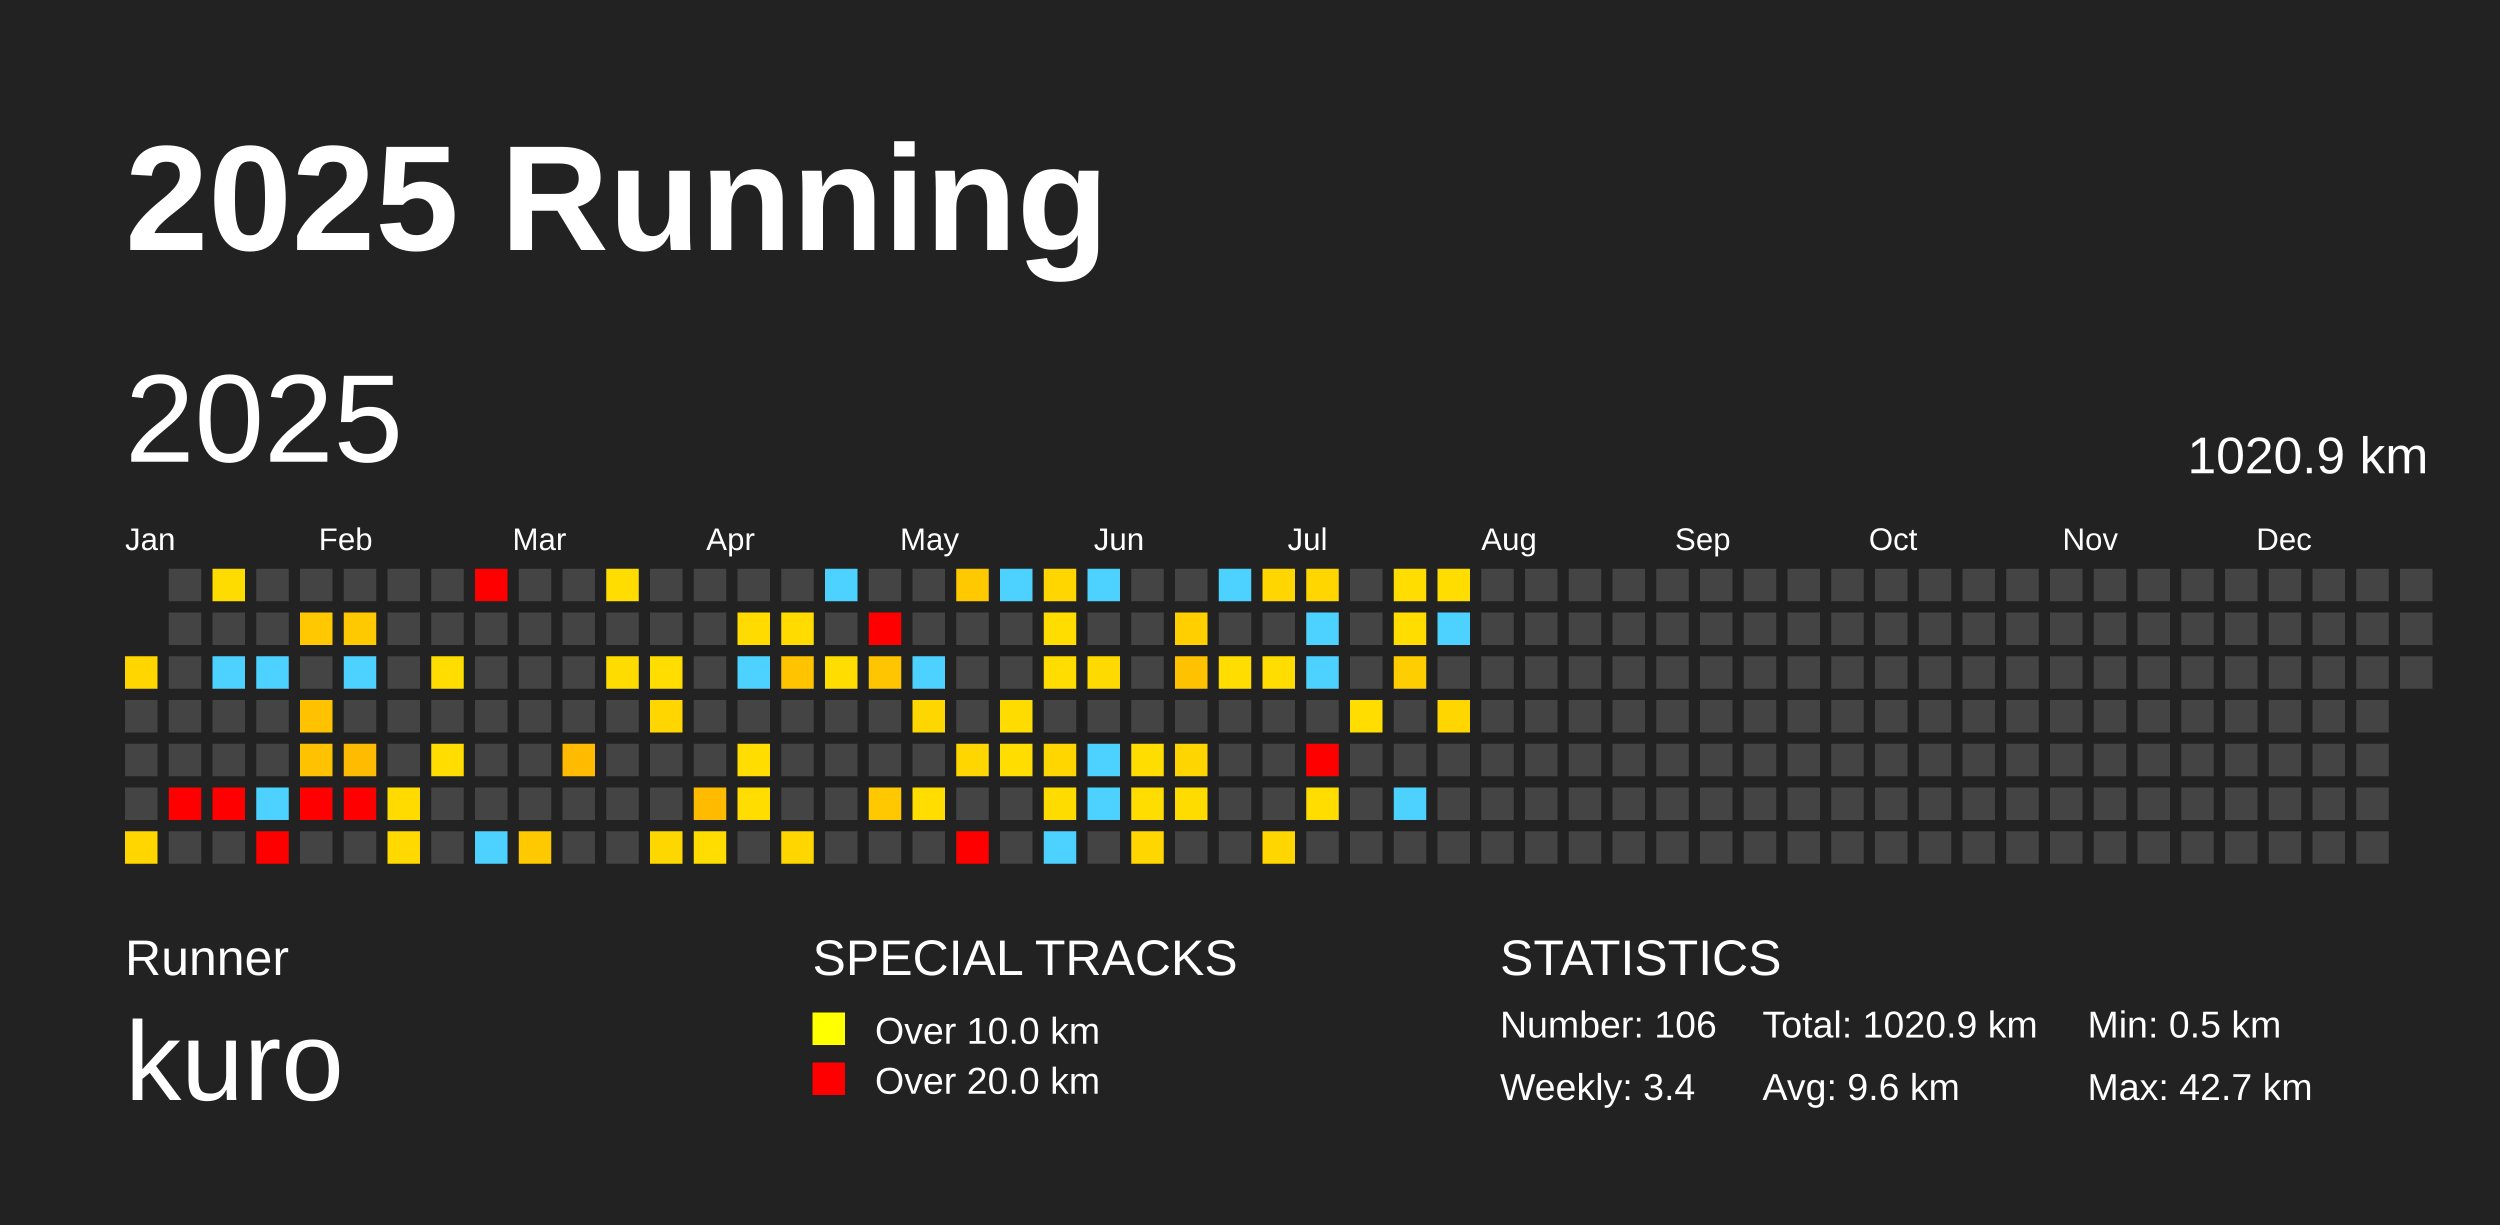
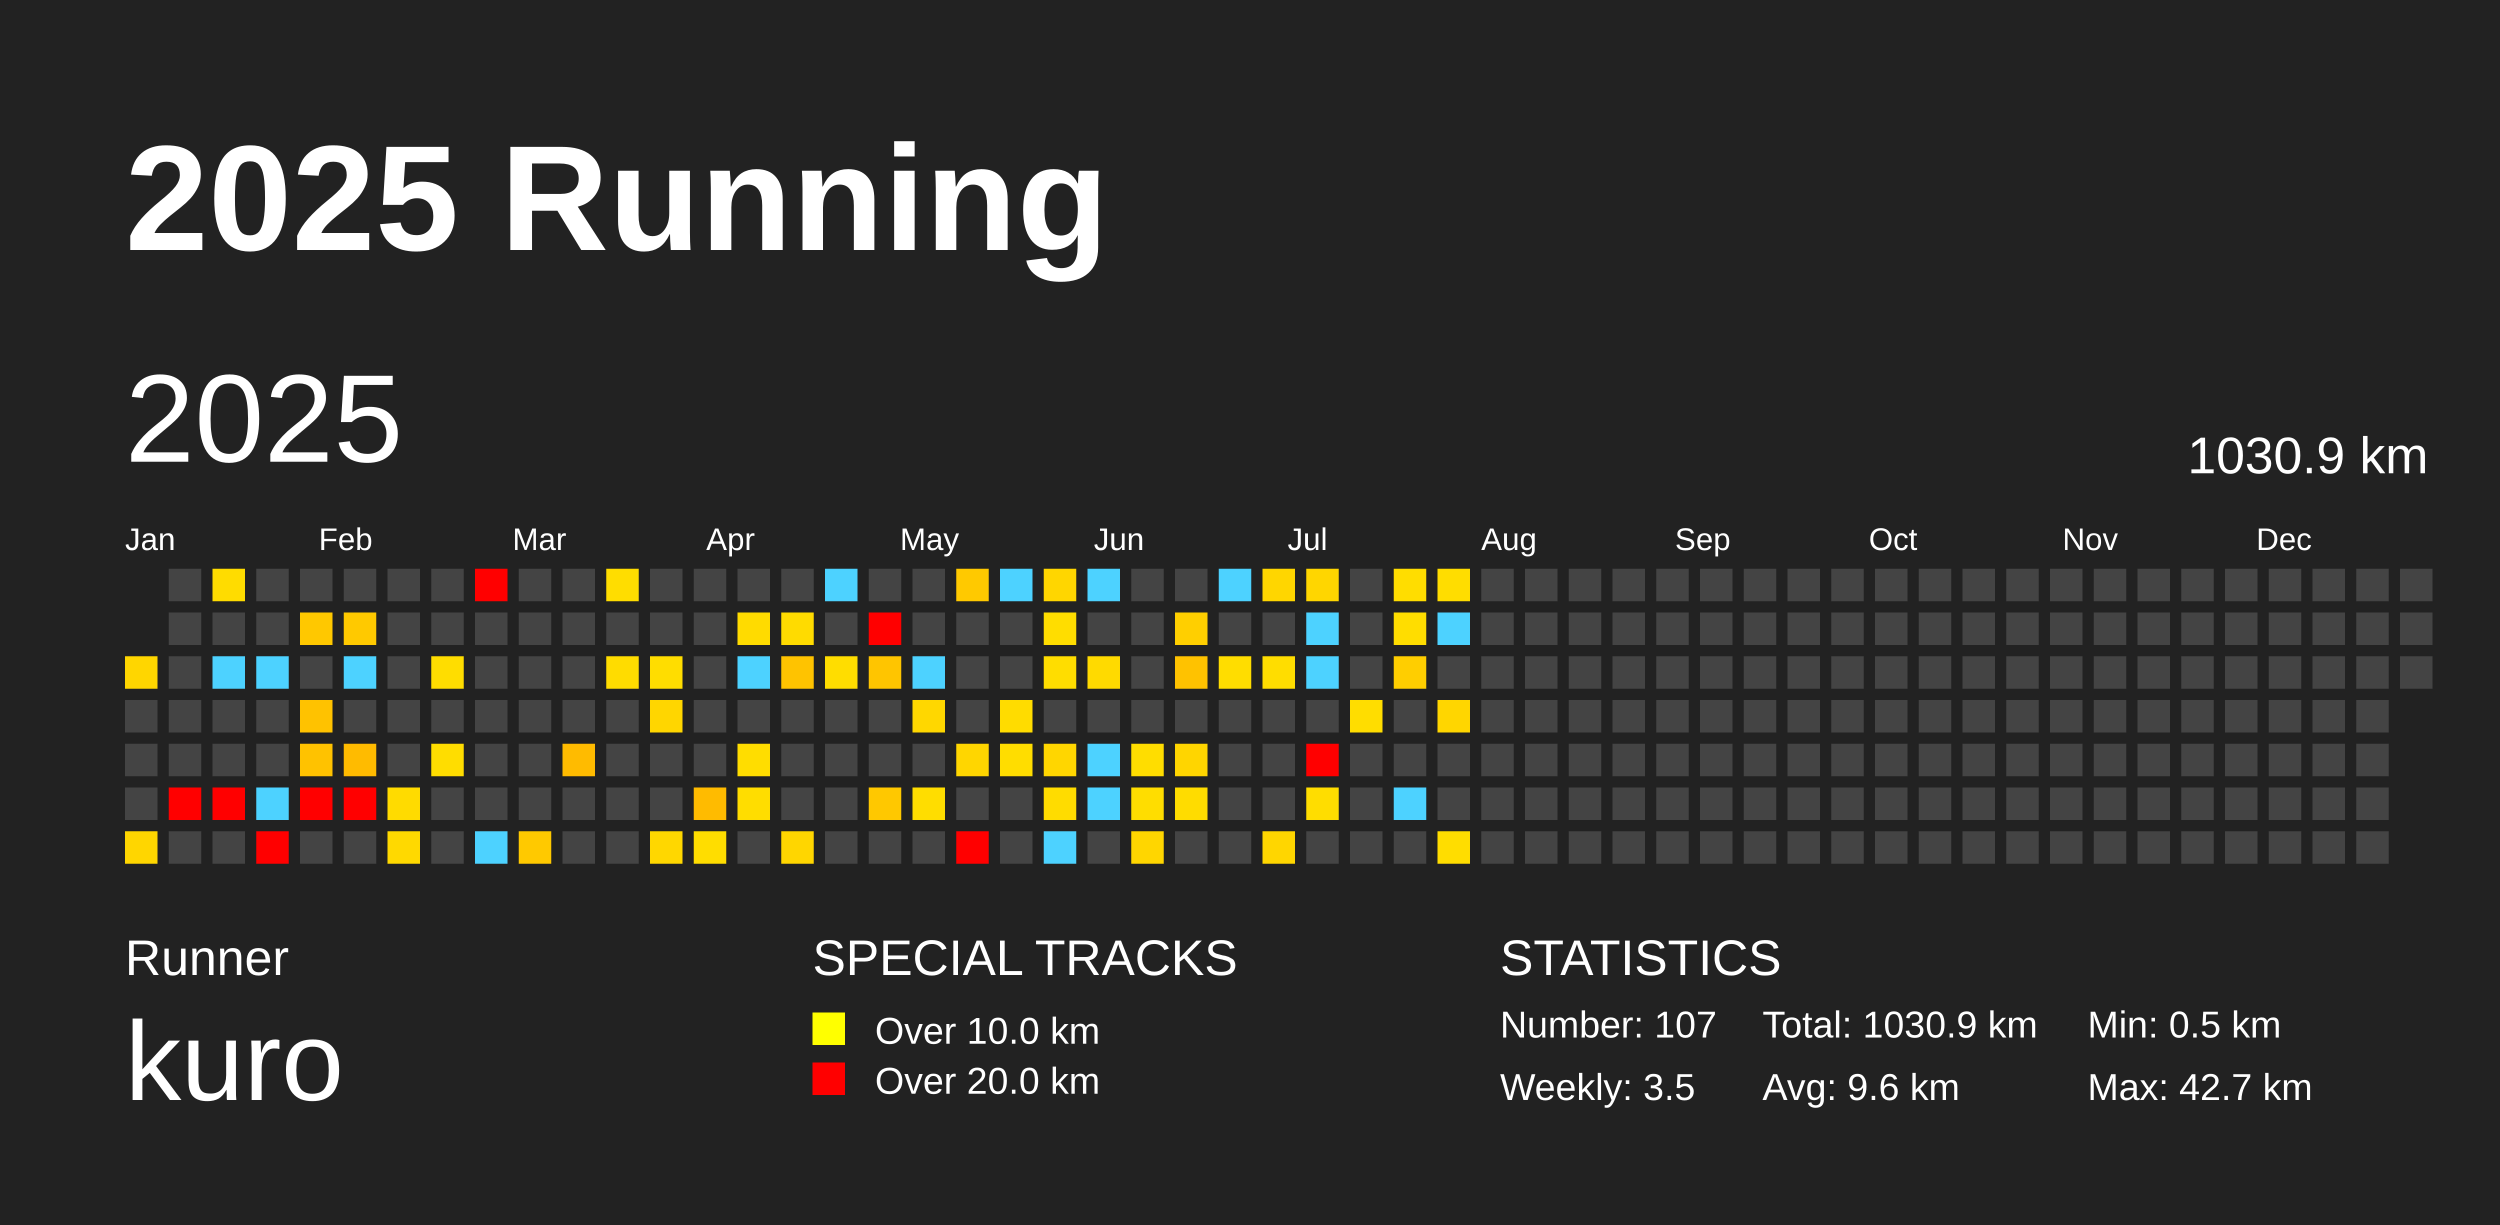
<svg xmlns="http://www.w3.org/2000/svg" baseProfile="full" height="98mm" version="1.1" viewBox="0,0,200,98" width="200mm">
  <defs />
  <rect fill="#222222" height="98" width="200" x="0" y="0" />
  <text fill="#FFFFFF" style="font-size:12px; font-family:Arial; font-weight:bold;" x="10" y="20">2025 Running</text>
  <text fill="#FFFFFF" style="font-size:4px; font-family:Arial" x="10" y="78">Runner</text>
  <text fill="#FFFFFF" style="font-size:9px; font-family:Arial" x="10" y="88">kuro</text>
  <text fill="#FFFFFF" style="font-size:4px; font-family:Arial" x="65" y="78">SPECIAL TRACKS</text>
  <rect fill="yellow" height="2.6" width="2.6" x="65" y="81" />
  <text fill="#FFFFFF" style="font-size:3px; font-family:Arial" x="70" y="83.5">Over 10.0 km</text>
  <rect fill="red" height="2.6" width="2.6" x="65" y="85" />
  <text fill="#FFFFFF" style="font-size:3px; font-family:Arial" x="70" y="87.5">Over 20.0 km</text>
  <text fill="#FFFFFF" style="font-size:4px; font-family:Arial" x="120" y="78">STATISTICS</text>
-   <text fill="#FFFFFF" style="font-size:3px; font-family:Arial" x="120" y="83">Number: 106</text>
-   <text fill="#FFFFFF" style="font-size:3px; font-family:Arial" x="120" y="88">Weekly: 3.4</text>
-   <text fill="#FFFFFF" style="font-size:3px; font-family:Arial" x="141" y="83">Total: 1020.9 km</text>
+   <text fill="#FFFFFF" style="font-size:3px; font-family:Arial" x="120" y="83">Number: 107</text>
+   <text fill="#FFFFFF" style="font-size:3px; font-family:Arial" x="120" y="88">Weekly: 3.5</text>
+   <text fill="#FFFFFF" style="font-size:3px; font-family:Arial" x="141" y="83">Total: 1030.9 km</text>
  <text fill="#FFFFFF" style="font-size:3px; font-family:Arial" x="141" y="88">Avg: 9.6 km</text>
  <text fill="#FFFFFF" style="font-size:3px; font-family:Arial" x="167" y="83">Min: 0.5 km</text>
  <text fill="#FFFFFF" style="font-size:3px; font-family:Arial" x="167" y="88">Max: 42.7 km</text>
  <text dominant-baseline="hanging" fill="#FFFFFF" style="font-size:10.0px; font-family:Arial;" x="10" y="30">2025</text>
-   <text dominant-baseline="hanging" fill="#FFFFFF" style="font-size:4.125px; font-family:Arial;" x="175" y="35">1020.9 km</text>
+   <text dominant-baseline="hanging" fill="#FFFFFF" style="font-size:4.125px; font-family:Arial;" x="175" y="35">1030.9 km</text>
  <text fill="#FFFFFF" style="font-size:2.5px; font-family:Arial" x="10.0" y="44">Jan</text>
  <text fill="#FFFFFF" style="font-size:2.5px; font-family:Arial" x="25.5" y="44">Feb</text>
  <text fill="#FFFFFF" style="font-size:2.5px; font-family:Arial" x="41.0" y="44">Mar</text>
  <text fill="#FFFFFF" style="font-size:2.5px; font-family:Arial" x="56.5" y="44">Apr</text>
  <text fill="#FFFFFF" style="font-size:2.5px; font-family:Arial" x="72.0" y="44">May</text>
  <text fill="#FFFFFF" style="font-size:2.5px; font-family:Arial" x="87.5" y="44">Jun</text>
  <text fill="#FFFFFF" style="font-size:2.5px; font-family:Arial" x="103.0" y="44">Jul</text>
  <text fill="#FFFFFF" style="font-size:2.5px; font-family:Arial" x="118.5" y="44">Aug</text>
  <text fill="#FFFFFF" style="font-size:2.5px; font-family:Arial" x="134.0" y="44">Sep</text>
  <text fill="#FFFFFF" style="font-size:2.5px; font-family:Arial" x="149.5" y="44">Oct</text>
  <text fill="#FFFFFF" style="font-size:2.5px; font-family:Arial" x="165.0" y="44">Nov</text>
  <text fill="#FFFFFF" style="font-size:2.5px; font-family:Arial" x="180.5" y="44">Dec</text>
  <rect fill="#ffd600" height="2.6" width="2.6" x="10.0" y="52.5" />
  <rect fill="#444444" height="2.6" width="2.6" x="10.0" y="56.0" />
  <rect fill="#444444" height="2.6" width="2.6" x="10.0" y="59.5" />
  <rect fill="#444444" height="2.6" width="2.6" x="10.0" y="63.0" />
  <rect fill="#ffd600" height="2.6" width="2.6" x="10.0" y="66.5" />
  <rect fill="#444444" height="2.6" width="2.6" x="13.5" y="45.5" />
  <rect fill="#444444" height="2.6" width="2.6" x="13.5" y="49.0" />
  <rect fill="#444444" height="2.6" width="2.6" x="13.5" y="52.5" />
  <rect fill="#444444" height="2.6" width="2.6" x="13.5" y="56.0" />
  <rect fill="#444444" height="2.6" width="2.6" x="13.5" y="59.5" />
  <rect fill="red" height="2.6" width="2.6" x="13.5" y="63.0" />
  <rect fill="#444444" height="2.6" width="2.6" x="13.5" y="66.5" />
  <rect fill="#ffdc00" height="2.6" width="2.6" x="17.0" y="45.5" />
  <rect fill="#444444" height="2.6" width="2.6" x="17.0" y="49.0" />
  <rect fill="#4dd2ff" height="2.6" width="2.6" x="17.0" y="52.5" />
  <rect fill="#444444" height="2.6" width="2.6" x="17.0" y="56.0" />
  <rect fill="#444444" height="2.6" width="2.6" x="17.0" y="59.5" />
  <rect fill="red" height="2.6" width="2.6" x="17.0" y="63.0" />
  <rect fill="#444444" height="2.6" width="2.6" x="17.0" y="66.5" />
  <rect fill="#444444" height="2.6" width="2.6" x="20.5" y="45.5" />
  <rect fill="#444444" height="2.6" width="2.6" x="20.5" y="49.0" />
  <rect fill="#4dd2ff" height="2.6" width="2.6" x="20.5" y="52.5" />
  <rect fill="#444444" height="2.6" width="2.6" x="20.5" y="56.0" />
  <rect fill="#444444" height="2.6" width="2.6" x="20.5" y="59.5" />
  <rect fill="#4dd2ff" height="2.6" width="2.6" x="20.5" y="63.0" />
  <rect fill="red" height="2.6" width="2.6" x="20.5" y="66.5" />
  <rect fill="#444444" height="2.6" width="2.6" x="24.0" y="45.5" />
  <rect fill="#ffc800" height="2.6" width="2.6" x="24.0" y="49.0" />
  <rect fill="#444444" height="2.6" width="2.6" x="24.0" y="52.5" />
  <rect fill="#ffc200" height="2.6" width="2.6" x="24.0" y="56.0" />
  <rect fill="#ffc200" height="2.6" width="2.6" x="24.0" y="59.5" />
  <rect fill="red" height="2.6" width="2.6" x="24.0" y="63.0" />
  <rect fill="#444444" height="2.6" width="2.6" x="24.0" y="66.5" />
  <rect fill="#444444" height="2.6" width="2.6" x="27.5" y="45.5" />
  <rect fill="#ffc900" height="2.6" width="2.6" x="27.5" y="49.0" />
  <rect fill="#4dd2ff" height="2.6" width="2.6" x="27.5" y="52.5" />
  <rect fill="#444444" height="2.6" width="2.6" x="27.5" y="56.0" />
  <rect fill="#ffbb00" height="2.6" width="2.6" x="27.5" y="59.5" />
  <rect fill="red" height="2.6" width="2.6" x="27.5" y="63.0" />
  <rect fill="#444444" height="2.6" width="2.6" x="27.5" y="66.5" />
  <rect fill="#444444" height="2.6" width="2.6" x="31.0" y="45.5" />
  <rect fill="#444444" height="2.6" width="2.6" x="31.0" y="49.0" />
  <rect fill="#444444" height="2.6" width="2.6" x="31.0" y="52.5" />
  <rect fill="#444444" height="2.6" width="2.6" x="31.0" y="56.0" />
  <rect fill="#444444" height="2.6" width="2.6" x="31.0" y="59.5" />
  <rect fill="#ffdb00" height="2.6" width="2.6" x="31.0" y="63.0" />
  <rect fill="#ffd900" height="2.6" width="2.6" x="31.0" y="66.5" />
  <rect fill="#444444" height="2.6" width="2.6" x="34.5" y="45.5" />
  <rect fill="#444444" height="2.6" width="2.6" x="34.5" y="49.0" />
  <rect fill="#ffdd00" height="2.6" width="2.6" x="34.5" y="52.5" />
  <rect fill="#444444" height="2.6" width="2.6" x="34.5" y="56.0" />
  <rect fill="#ffdd00" height="2.6" width="2.6" x="34.5" y="59.5" />
  <rect fill="#444444" height="2.6" width="2.6" x="34.5" y="63.0" />
  <rect fill="#444444" height="2.6" width="2.6" x="34.5" y="66.5" />
  <rect fill="red" height="2.6" width="2.6" x="38.0" y="45.5" />
  <rect fill="#444444" height="2.6" width="2.6" x="38.0" y="49.0" />
  <rect fill="#444444" height="2.6" width="2.6" x="38.0" y="52.5" />
  <rect fill="#444444" height="2.6" width="2.6" x="38.0" y="56.0" />
  <rect fill="#444444" height="2.6" width="2.6" x="38.0" y="59.5" />
  <rect fill="#444444" height="2.6" width="2.6" x="38.0" y="63.0" />
  <rect fill="#4dd2ff" height="2.6" width="2.6" x="38.0" y="66.5" />
  <rect fill="#444444" height="2.6" width="2.6" x="41.5" y="45.5" />
  <rect fill="#444444" height="2.6" width="2.6" x="41.5" y="49.0" />
  <rect fill="#444444" height="2.6" width="2.6" x="41.5" y="52.5" />
  <rect fill="#444444" height="2.6" width="2.6" x="41.5" y="56.0" />
  <rect fill="#444444" height="2.6" width="2.6" x="41.5" y="59.5" />
  <rect fill="#444444" height="2.6" width="2.6" x="41.5" y="63.0" />
  <rect fill="#ffc900" height="2.6" width="2.6" x="41.5" y="66.5" />
  <rect fill="#444444" height="2.6" width="2.6" x="45.0" y="45.5" />
  <rect fill="#444444" height="2.6" width="2.6" x="45.0" y="49.0" />
  <rect fill="#444444" height="2.6" width="2.6" x="45.0" y="52.5" />
  <rect fill="#444444" height="2.6" width="2.6" x="45.0" y="56.0" />
  <rect fill="#ffbb00" height="2.6" width="2.6" x="45.0" y="59.5" />
  <rect fill="#444444" height="2.6" width="2.6" x="45.0" y="63.0" />
  <rect fill="#444444" height="2.6" width="2.6" x="45.0" y="66.5" />
  <rect fill="#ffdd00" height="2.6" width="2.6" x="48.5" y="45.5" />
  <rect fill="#444444" height="2.6" width="2.6" x="48.5" y="49.0" />
  <rect fill="#ffdc00" height="2.6" width="2.6" x="48.5" y="52.5" />
  <rect fill="#444444" height="2.6" width="2.6" x="48.5" y="56.0" />
  <rect fill="#444444" height="2.6" width="2.6" x="48.5" y="59.5" />
  <rect fill="#444444" height="2.6" width="2.6" x="48.5" y="63.0" />
  <rect fill="#444444" height="2.6" width="2.6" x="48.5" y="66.5" />
  <rect fill="#444444" height="2.6" width="2.6" x="52.0" y="45.5" />
  <rect fill="#444444" height="2.6" width="2.6" x="52.0" y="49.0" />
  <rect fill="#ffdd00" height="2.6" width="2.6" x="52.0" y="52.5" />
  <rect fill="#ffd600" height="2.6" width="2.6" x="52.0" y="56.0" />
  <rect fill="#444444" height="2.6" width="2.6" x="52.0" y="59.5" />
  <rect fill="#444444" height="2.6" width="2.6" x="52.0" y="63.0" />
  <rect fill="#ffd700" height="2.6" width="2.6" x="52.0" y="66.5" />
  <rect fill="#444444" height="2.6" width="2.6" x="55.5" y="45.5" />
  <rect fill="#444444" height="2.6" width="2.6" x="55.5" y="49.0" />
  <rect fill="#444444" height="2.6" width="2.6" x="55.5" y="52.5" />
  <rect fill="#444444" height="2.6" width="2.6" x="55.5" y="56.0" />
  <rect fill="#444444" height="2.6" width="2.6" x="55.5" y="59.5" />
  <rect fill="#ffbb00" height="2.6" width="2.6" x="55.5" y="63.0" />
  <rect fill="#ffdd00" height="2.6" width="2.6" x="55.5" y="66.5" />
  <rect fill="#444444" height="2.6" width="2.6" x="59.0" y="45.5" />
  <rect fill="#ffdb00" height="2.6" width="2.6" x="59.0" y="49.0" />
  <rect fill="#4dd2ff" height="2.6" width="2.6" x="59.0" y="52.5" />
  <rect fill="#444444" height="2.6" width="2.6" x="59.0" y="56.0" />
  <rect fill="#ffdd00" height="2.6" width="2.6" x="59.0" y="59.5" />
  <rect fill="#ffdd00" height="2.6" width="2.6" x="59.0" y="63.0" />
  <rect fill="#444444" height="2.6" width="2.6" x="59.0" y="66.5" />
  <rect fill="#444444" height="2.6" width="2.6" x="62.5" y="45.5" />
  <rect fill="#ffdb00" height="2.6" width="2.6" x="62.5" y="49.0" />
  <rect fill="#ffc300" height="2.6" width="2.6" x="62.5" y="52.5" />
  <rect fill="#444444" height="2.6" width="2.6" x="62.5" y="56.0" />
  <rect fill="#444444" height="2.6" width="2.6" x="62.5" y="59.5" />
  <rect fill="#444444" height="2.6" width="2.6" x="62.5" y="63.0" />
  <rect fill="#ffd600" height="2.6" width="2.6" x="62.5" y="66.5" />
  <rect fill="#4dd2ff" height="2.6" width="2.6" x="66.0" y="45.5" />
  <rect fill="#444444" height="2.6" width="2.6" x="66.0" y="49.0" />
  <rect fill="#ffdd00" height="2.6" width="2.6" x="66.0" y="52.5" />
  <rect fill="#444444" height="2.6" width="2.6" x="66.0" y="56.0" />
  <rect fill="#444444" height="2.6" width="2.6" x="66.0" y="59.5" />
  <rect fill="#444444" height="2.6" width="2.6" x="66.0" y="63.0" />
  <rect fill="#444444" height="2.6" width="2.6" x="66.0" y="66.5" />
  <rect fill="#444444" height="2.6" width="2.6" x="69.5" y="45.5" />
  <rect fill="red" height="2.6" width="2.6" x="69.5" y="49.0" />
  <rect fill="#ffc500" height="2.6" width="2.6" x="69.5" y="52.5" />
  <rect fill="#444444" height="2.6" width="2.6" x="69.5" y="56.0" />
  <rect fill="#444444" height="2.6" width="2.6" x="69.5" y="59.5" />
  <rect fill="#ffc800" height="2.6" width="2.6" x="69.5" y="63.0" />
  <rect fill="#444444" height="2.6" width="2.6" x="69.5" y="66.5" />
  <rect fill="#444444" height="2.6" width="2.6" x="73.0" y="45.5" />
  <rect fill="#444444" height="2.6" width="2.6" x="73.0" y="49.0" />
  <rect fill="#4dd2ff" height="2.6" width="2.6" x="73.0" y="52.5" />
  <rect fill="#ffd700" height="2.6" width="2.6" x="73.0" y="56.0" />
  <rect fill="#444444" height="2.6" width="2.6" x="73.0" y="59.5" />
  <rect fill="#ffdd00" height="2.6" width="2.6" x="73.0" y="63.0" />
  <rect fill="#444444" height="2.6" width="2.6" x="73.0" y="66.5" />
  <rect fill="#ffc900" height="2.6" width="2.6" x="76.5" y="45.5" />
  <rect fill="#444444" height="2.6" width="2.6" x="76.5" y="49.0" />
  <rect fill="#444444" height="2.6" width="2.6" x="76.5" y="52.5" />
  <rect fill="#444444" height="2.6" width="2.6" x="76.5" y="56.0" />
  <rect fill="#ffd600" height="2.6" width="2.6" x="76.5" y="59.5" />
  <rect fill="#444444" height="2.6" width="2.6" x="76.5" y="63.0" />
  <rect fill="red" height="2.6" width="2.6" x="76.5" y="66.5" />
  <rect fill="#4dd2ff" height="2.6" width="2.6" x="80.0" y="45.5" />
  <rect fill="#444444" height="2.6" width="2.6" x="80.0" y="49.0" />
  <rect fill="#444444" height="2.6" width="2.6" x="80.0" y="52.5" />
  <rect fill="#ffdc00" height="2.6" width="2.6" x="80.0" y="56.0" />
  <rect fill="#ffdd00" height="2.6" width="2.6" x="80.0" y="59.5" />
  <rect fill="#444444" height="2.6" width="2.6" x="80.0" y="63.0" />
  <rect fill="#444444" height="2.6" width="2.6" x="80.0" y="66.5" />
  <rect fill="#ffd600" height="2.6" width="2.6" x="83.5" y="45.5" />
  <rect fill="#ffdd00" height="2.6" width="2.6" x="83.5" y="49.0" />
  <rect fill="#ffdd00" height="2.6" width="2.6" x="83.5" y="52.5" />
  <rect fill="#444444" height="2.6" width="2.6" x="83.5" y="56.0" />
  <rect fill="#ffd600" height="2.6" width="2.6" x="83.5" y="59.5" />
  <rect fill="#ffdc00" height="2.6" width="2.6" x="83.5" y="63.0" />
  <rect fill="#4dd2ff" height="2.6" width="2.6" x="83.5" y="66.5" />
  <rect fill="#4dd2ff" height="2.6" width="2.6" x="87.0" y="45.5" />
  <rect fill="#444444" height="2.6" width="2.6" x="87.0" y="49.0" />
  <rect fill="#ffda00" height="2.6" width="2.6" x="87.0" y="52.5" />
  <rect fill="#444444" height="2.6" width="2.6" x="87.0" y="56.0" />
  <rect fill="#4dd2ff" height="2.6" width="2.6" x="87.0" y="59.5" />
  <rect fill="#4dd2ff" height="2.6" width="2.6" x="87.0" y="63.0" />
  <rect fill="#444444" height="2.6" width="2.6" x="87.0" y="66.5" />
  <rect fill="#444444" height="2.6" width="2.6" x="90.5" y="45.5" />
  <rect fill="#444444" height="2.6" width="2.6" x="90.5" y="49.0" />
  <rect fill="#444444" height="2.6" width="2.6" x="90.5" y="52.5" />
  <rect fill="#444444" height="2.6" width="2.6" x="90.5" y="56.0" />
  <rect fill="#ffdd00" height="2.6" width="2.6" x="90.5" y="59.5" />
  <rect fill="#ffdd00" height="2.6" width="2.6" x="90.5" y="63.0" />
  <rect fill="#ffd600" height="2.6" width="2.6" x="90.5" y="66.5" />
  <rect fill="#444444" height="2.6" width="2.6" x="94.0" y="45.5" />
  <rect fill="#ffcf00" height="2.6" width="2.6" x="94.0" y="49.0" />
  <rect fill="#ffc200" height="2.6" width="2.6" x="94.0" y="52.5" />
  <rect fill="#444444" height="2.6" width="2.6" x="94.0" y="56.0" />
  <rect fill="#ffd500" height="2.6" width="2.6" x="94.0" y="59.5" />
  <rect fill="#ffdc00" height="2.6" width="2.6" x="94.0" y="63.0" />
  <rect fill="#444444" height="2.6" width="2.6" x="94.0" y="66.5" />
  <rect fill="#4dd2ff" height="2.6" width="2.6" x="97.5" y="45.5" />
  <rect fill="#444444" height="2.6" width="2.6" x="97.5" y="49.0" />
  <rect fill="#ffdd00" height="2.6" width="2.6" x="97.5" y="52.5" />
  <rect fill="#444444" height="2.6" width="2.6" x="97.5" y="56.0" />
  <rect fill="#444444" height="2.6" width="2.6" x="97.5" y="59.5" />
  <rect fill="#444444" height="2.6" width="2.6" x="97.5" y="63.0" />
  <rect fill="#444444" height="2.6" width="2.6" x="97.5" y="66.5" />
  <rect fill="#ffd600" height="2.6" width="2.6" x="101.0" y="45.5" />
  <rect fill="#444444" height="2.6" width="2.6" x="101.0" y="49.0" />
  <rect fill="#ffdd00" height="2.6" width="2.6" x="101.0" y="52.5" />
  <rect fill="#444444" height="2.6" width="2.6" x="101.0" y="56.0" />
  <rect fill="#444444" height="2.6" width="2.6" x="101.0" y="59.5" />
  <rect fill="#444444" height="2.6" width="2.6" x="101.0" y="63.0" />
  <rect fill="#ffd600" height="2.6" width="2.6" x="101.0" y="66.5" />
  <rect fill="#ffd600" height="2.6" width="2.6" x="104.5" y="45.5" />
  <rect fill="#4dd2ff" height="2.6" width="2.6" x="104.5" y="49.0" />
  <rect fill="#4dd2ff" height="2.6" width="2.6" x="104.5" y="52.5" />
  <rect fill="#444444" height="2.6" width="2.6" x="104.5" y="56.0" />
  <rect fill="red" height="2.6" width="2.6" x="104.5" y="59.5" />
  <rect fill="#ffdd00" height="2.6" width="2.6" x="104.5" y="63.0" />
  <rect fill="#444444" height="2.6" width="2.6" x="104.5" y="66.5" />
  <rect fill="#444444" height="2.6" width="2.6" x="108.0" y="45.5" />
  <rect fill="#444444" height="2.6" width="2.6" x="108.0" y="49.0" />
  <rect fill="#444444" height="2.6" width="2.6" x="108.0" y="52.5" />
  <rect fill="#ffdd00" height="2.6" width="2.6" x="108.0" y="56.0" />
  <rect fill="#444444" height="2.6" width="2.6" x="108.0" y="59.5" />
  <rect fill="#444444" height="2.6" width="2.6" x="108.0" y="63.0" />
  <rect fill="#444444" height="2.6" width="2.6" x="108.0" y="66.5" />
  <rect fill="#ffdd00" height="2.6" width="2.6" x="111.5" y="45.5" />
  <rect fill="#ffdd00" height="2.6" width="2.6" x="111.5" y="49.0" />
  <rect fill="#ffce00" height="2.6" width="2.6" x="111.5" y="52.5" />
  <rect fill="#444444" height="2.6" width="2.6" x="111.5" y="56.0" />
  <rect fill="#444444" height="2.6" width="2.6" x="111.5" y="59.5" />
  <rect fill="#4dd2ff" height="2.6" width="2.6" x="111.5" y="63.0" />
  <rect fill="#444444" height="2.6" width="2.6" x="111.5" y="66.5" />
  <rect fill="#ffdd00" height="2.6" width="2.6" x="115.0" y="45.5" />
  <rect fill="#4dd2ff" height="2.6" width="2.6" x="115.0" y="49.0" />
  <rect fill="#444444" height="2.6" width="2.6" x="115.0" y="52.5" />
  <rect fill="#ffd600" height="2.6" width="2.6" x="115.0" y="56.0" />
  <rect fill="#444444" height="2.6" width="2.6" x="115.0" y="59.5" />
  <rect fill="#444444" height="2.6" width="2.6" x="115.0" y="63.0" />
-   <rect fill="#444444" height="2.6" width="2.6" x="115.0" y="66.5" />
+   <rect fill="#ffdd00" height="2.6" width="2.6" x="115.0" y="66.5" />
  <rect fill="#444444" height="2.6" width="2.6" x="118.5" y="45.5" />
  <rect fill="#444444" height="2.6" width="2.6" x="118.5" y="49.0" />
  <rect fill="#444444" height="2.6" width="2.6" x="118.5" y="52.5" />
  <rect fill="#444444" height="2.6" width="2.6" x="118.5" y="56.0" />
  <rect fill="#444444" height="2.6" width="2.6" x="118.5" y="59.5" />
  <rect fill="#444444" height="2.6" width="2.6" x="118.5" y="63.0" />
  <rect fill="#444444" height="2.6" width="2.6" x="118.5" y="66.5" />
  <rect fill="#444444" height="2.6" width="2.6" x="122.0" y="45.5" />
  <rect fill="#444444" height="2.6" width="2.6" x="122.0" y="49.0" />
  <rect fill="#444444" height="2.6" width="2.6" x="122.0" y="52.5" />
  <rect fill="#444444" height="2.6" width="2.6" x="122.0" y="56.0" />
  <rect fill="#444444" height="2.6" width="2.6" x="122.0" y="59.5" />
  <rect fill="#444444" height="2.6" width="2.6" x="122.0" y="63.0" />
  <rect fill="#444444" height="2.6" width="2.6" x="122.0" y="66.5" />
  <rect fill="#444444" height="2.6" width="2.6" x="125.5" y="45.5" />
  <rect fill="#444444" height="2.6" width="2.6" x="125.5" y="49.0" />
  <rect fill="#444444" height="2.6" width="2.6" x="125.5" y="52.5" />
  <rect fill="#444444" height="2.6" width="2.6" x="125.5" y="56.0" />
  <rect fill="#444444" height="2.6" width="2.6" x="125.5" y="59.5" />
  <rect fill="#444444" height="2.6" width="2.6" x="125.5" y="63.0" />
  <rect fill="#444444" height="2.6" width="2.6" x="125.5" y="66.5" />
  <rect fill="#444444" height="2.6" width="2.6" x="129.0" y="45.5" />
  <rect fill="#444444" height="2.6" width="2.6" x="129.0" y="49.0" />
  <rect fill="#444444" height="2.6" width="2.6" x="129.0" y="52.5" />
  <rect fill="#444444" height="2.6" width="2.6" x="129.0" y="56.0" />
  <rect fill="#444444" height="2.6" width="2.6" x="129.0" y="59.5" />
  <rect fill="#444444" height="2.6" width="2.6" x="129.0" y="63.0" />
  <rect fill="#444444" height="2.6" width="2.6" x="129.0" y="66.5" />
  <rect fill="#444444" height="2.6" width="2.6" x="132.5" y="45.5" />
  <rect fill="#444444" height="2.6" width="2.6" x="132.5" y="49.0" />
  <rect fill="#444444" height="2.6" width="2.6" x="132.5" y="52.5" />
  <rect fill="#444444" height="2.6" width="2.6" x="132.5" y="56.0" />
  <rect fill="#444444" height="2.6" width="2.6" x="132.5" y="59.5" />
  <rect fill="#444444" height="2.6" width="2.6" x="132.5" y="63.0" />
  <rect fill="#444444" height="2.6" width="2.6" x="132.5" y="66.5" />
  <rect fill="#444444" height="2.6" width="2.6" x="136.0" y="45.5" />
  <rect fill="#444444" height="2.6" width="2.6" x="136.0" y="49.0" />
  <rect fill="#444444" height="2.6" width="2.6" x="136.0" y="52.5" />
  <rect fill="#444444" height="2.6" width="2.6" x="136.0" y="56.0" />
  <rect fill="#444444" height="2.6" width="2.6" x="136.0" y="59.5" />
  <rect fill="#444444" height="2.6" width="2.6" x="136.0" y="63.0" />
  <rect fill="#444444" height="2.6" width="2.6" x="136.0" y="66.5" />
  <rect fill="#444444" height="2.6" width="2.6" x="139.5" y="45.5" />
  <rect fill="#444444" height="2.6" width="2.6" x="139.5" y="49.0" />
  <rect fill="#444444" height="2.6" width="2.6" x="139.5" y="52.5" />
  <rect fill="#444444" height="2.6" width="2.6" x="139.5" y="56.0" />
  <rect fill="#444444" height="2.6" width="2.6" x="139.5" y="59.5" />
  <rect fill="#444444" height="2.6" width="2.6" x="139.5" y="63.0" />
  <rect fill="#444444" height="2.6" width="2.6" x="139.5" y="66.5" />
  <rect fill="#444444" height="2.6" width="2.6" x="143.0" y="45.5" />
  <rect fill="#444444" height="2.6" width="2.6" x="143.0" y="49.0" />
  <rect fill="#444444" height="2.6" width="2.6" x="143.0" y="52.5" />
  <rect fill="#444444" height="2.6" width="2.6" x="143.0" y="56.0" />
  <rect fill="#444444" height="2.6" width="2.6" x="143.0" y="59.5" />
  <rect fill="#444444" height="2.6" width="2.6" x="143.0" y="63.0" />
  <rect fill="#444444" height="2.6" width="2.6" x="143.0" y="66.5" />
  <rect fill="#444444" height="2.6" width="2.6" x="146.5" y="45.5" />
  <rect fill="#444444" height="2.6" width="2.6" x="146.5" y="49.0" />
  <rect fill="#444444" height="2.6" width="2.6" x="146.5" y="52.5" />
  <rect fill="#444444" height="2.6" width="2.6" x="146.5" y="56.0" />
  <rect fill="#444444" height="2.6" width="2.6" x="146.5" y="59.5" />
  <rect fill="#444444" height="2.6" width="2.6" x="146.5" y="63.0" />
  <rect fill="#444444" height="2.6" width="2.6" x="146.5" y="66.5" />
  <rect fill="#444444" height="2.6" width="2.6" x="150.0" y="45.5" />
  <rect fill="#444444" height="2.6" width="2.6" x="150.0" y="49.0" />
  <rect fill="#444444" height="2.6" width="2.6" x="150.0" y="52.5" />
  <rect fill="#444444" height="2.6" width="2.6" x="150.0" y="56.0" />
  <rect fill="#444444" height="2.6" width="2.6" x="150.0" y="59.5" />
  <rect fill="#444444" height="2.6" width="2.6" x="150.0" y="63.0" />
  <rect fill="#444444" height="2.6" width="2.6" x="150.0" y="66.5" />
  <rect fill="#444444" height="2.6" width="2.6" x="153.5" y="45.5" />
  <rect fill="#444444" height="2.6" width="2.6" x="153.5" y="49.0" />
  <rect fill="#444444" height="2.6" width="2.6" x="153.5" y="52.5" />
  <rect fill="#444444" height="2.6" width="2.6" x="153.5" y="56.0" />
  <rect fill="#444444" height="2.6" width="2.6" x="153.5" y="59.5" />
  <rect fill="#444444" height="2.6" width="2.6" x="153.5" y="63.0" />
  <rect fill="#444444" height="2.6" width="2.6" x="153.5" y="66.5" />
  <rect fill="#444444" height="2.6" width="2.6" x="157.0" y="45.5" />
  <rect fill="#444444" height="2.6" width="2.6" x="157.0" y="49.0" />
  <rect fill="#444444" height="2.6" width="2.6" x="157.0" y="52.5" />
  <rect fill="#444444" height="2.6" width="2.6" x="157.0" y="56.0" />
  <rect fill="#444444" height="2.6" width="2.6" x="157.0" y="59.5" />
  <rect fill="#444444" height="2.6" width="2.6" x="157.0" y="63.0" />
  <rect fill="#444444" height="2.6" width="2.6" x="157.0" y="66.5" />
  <rect fill="#444444" height="2.6" width="2.6" x="160.5" y="45.5" />
  <rect fill="#444444" height="2.6" width="2.6" x="160.5" y="49.0" />
  <rect fill="#444444" height="2.6" width="2.6" x="160.5" y="52.5" />
  <rect fill="#444444" height="2.6" width="2.6" x="160.5" y="56.0" />
  <rect fill="#444444" height="2.6" width="2.6" x="160.5" y="59.5" />
  <rect fill="#444444" height="2.6" width="2.6" x="160.5" y="63.0" />
  <rect fill="#444444" height="2.6" width="2.6" x="160.5" y="66.5" />
  <rect fill="#444444" height="2.6" width="2.6" x="164.0" y="45.5" />
  <rect fill="#444444" height="2.6" width="2.6" x="164.0" y="49.0" />
  <rect fill="#444444" height="2.6" width="2.6" x="164.0" y="52.5" />
  <rect fill="#444444" height="2.6" width="2.6" x="164.0" y="56.0" />
  <rect fill="#444444" height="2.6" width="2.6" x="164.0" y="59.5" />
  <rect fill="#444444" height="2.6" width="2.6" x="164.0" y="63.0" />
  <rect fill="#444444" height="2.6" width="2.6" x="164.0" y="66.5" />
  <rect fill="#444444" height="2.6" width="2.6" x="167.5" y="45.5" />
  <rect fill="#444444" height="2.6" width="2.6" x="167.5" y="49.0" />
  <rect fill="#444444" height="2.6" width="2.6" x="167.5" y="52.5" />
  <rect fill="#444444" height="2.6" width="2.6" x="167.5" y="56.0" />
  <rect fill="#444444" height="2.6" width="2.6" x="167.5" y="59.5" />
  <rect fill="#444444" height="2.6" width="2.6" x="167.5" y="63.0" />
  <rect fill="#444444" height="2.6" width="2.6" x="167.5" y="66.5" />
  <rect fill="#444444" height="2.6" width="2.6" x="171.0" y="45.5" />
  <rect fill="#444444" height="2.6" width="2.6" x="171.0" y="49.0" />
  <rect fill="#444444" height="2.6" width="2.6" x="171.0" y="52.5" />
  <rect fill="#444444" height="2.6" width="2.6" x="171.0" y="56.0" />
  <rect fill="#444444" height="2.6" width="2.6" x="171.0" y="59.5" />
  <rect fill="#444444" height="2.6" width="2.6" x="171.0" y="63.0" />
  <rect fill="#444444" height="2.6" width="2.6" x="171.0" y="66.5" />
  <rect fill="#444444" height="2.6" width="2.6" x="174.5" y="45.5" />
  <rect fill="#444444" height="2.6" width="2.6" x="174.5" y="49.0" />
  <rect fill="#444444" height="2.6" width="2.6" x="174.5" y="52.5" />
  <rect fill="#444444" height="2.6" width="2.6" x="174.5" y="56.0" />
  <rect fill="#444444" height="2.6" width="2.6" x="174.5" y="59.5" />
  <rect fill="#444444" height="2.6" width="2.6" x="174.5" y="63.0" />
  <rect fill="#444444" height="2.6" width="2.6" x="174.5" y="66.5" />
  <rect fill="#444444" height="2.6" width="2.6" x="178.0" y="45.5" />
  <rect fill="#444444" height="2.6" width="2.6" x="178.0" y="49.0" />
  <rect fill="#444444" height="2.6" width="2.6" x="178.0" y="52.5" />
  <rect fill="#444444" height="2.6" width="2.6" x="178.0" y="56.0" />
  <rect fill="#444444" height="2.6" width="2.6" x="178.0" y="59.5" />
  <rect fill="#444444" height="2.6" width="2.6" x="178.0" y="63.0" />
  <rect fill="#444444" height="2.6" width="2.6" x="178.0" y="66.5" />
  <rect fill="#444444" height="2.6" width="2.6" x="181.5" y="45.5" />
  <rect fill="#444444" height="2.6" width="2.6" x="181.5" y="49.0" />
  <rect fill="#444444" height="2.6" width="2.6" x="181.5" y="52.5" />
  <rect fill="#444444" height="2.6" width="2.6" x="181.5" y="56.0" />
  <rect fill="#444444" height="2.6" width="2.6" x="181.5" y="59.5" />
  <rect fill="#444444" height="2.6" width="2.6" x="181.5" y="63.0" />
  <rect fill="#444444" height="2.6" width="2.6" x="181.5" y="66.5" />
  <rect fill="#444444" height="2.6" width="2.6" x="185.0" y="45.5" />
  <rect fill="#444444" height="2.6" width="2.6" x="185.0" y="49.0" />
  <rect fill="#444444" height="2.6" width="2.6" x="185.0" y="52.5" />
  <rect fill="#444444" height="2.6" width="2.6" x="185.0" y="56.0" />
  <rect fill="#444444" height="2.6" width="2.6" x="185.0" y="59.5" />
  <rect fill="#444444" height="2.6" width="2.6" x="185.0" y="63.0" />
  <rect fill="#444444" height="2.6" width="2.6" x="185.0" y="66.5" />
  <rect fill="#444444" height="2.6" width="2.6" x="188.5" y="45.5" />
  <rect fill="#444444" height="2.6" width="2.6" x="188.5" y="49.0" />
  <rect fill="#444444" height="2.6" width="2.6" x="188.5" y="52.5" />
  <rect fill="#444444" height="2.6" width="2.6" x="188.5" y="56.0" />
  <rect fill="#444444" height="2.6" width="2.6" x="188.5" y="59.5" />
  <rect fill="#444444" height="2.6" width="2.6" x="188.5" y="63.0" />
  <rect fill="#444444" height="2.6" width="2.6" x="188.5" y="66.5" />
  <rect fill="#444444" height="2.6" width="2.6" x="192.0" y="45.5" />
  <rect fill="#444444" height="2.6" width="2.6" x="192.0" y="49.0" />
  <rect fill="#444444" height="2.6" width="2.6" x="192.0" y="52.5" />
</svg>
